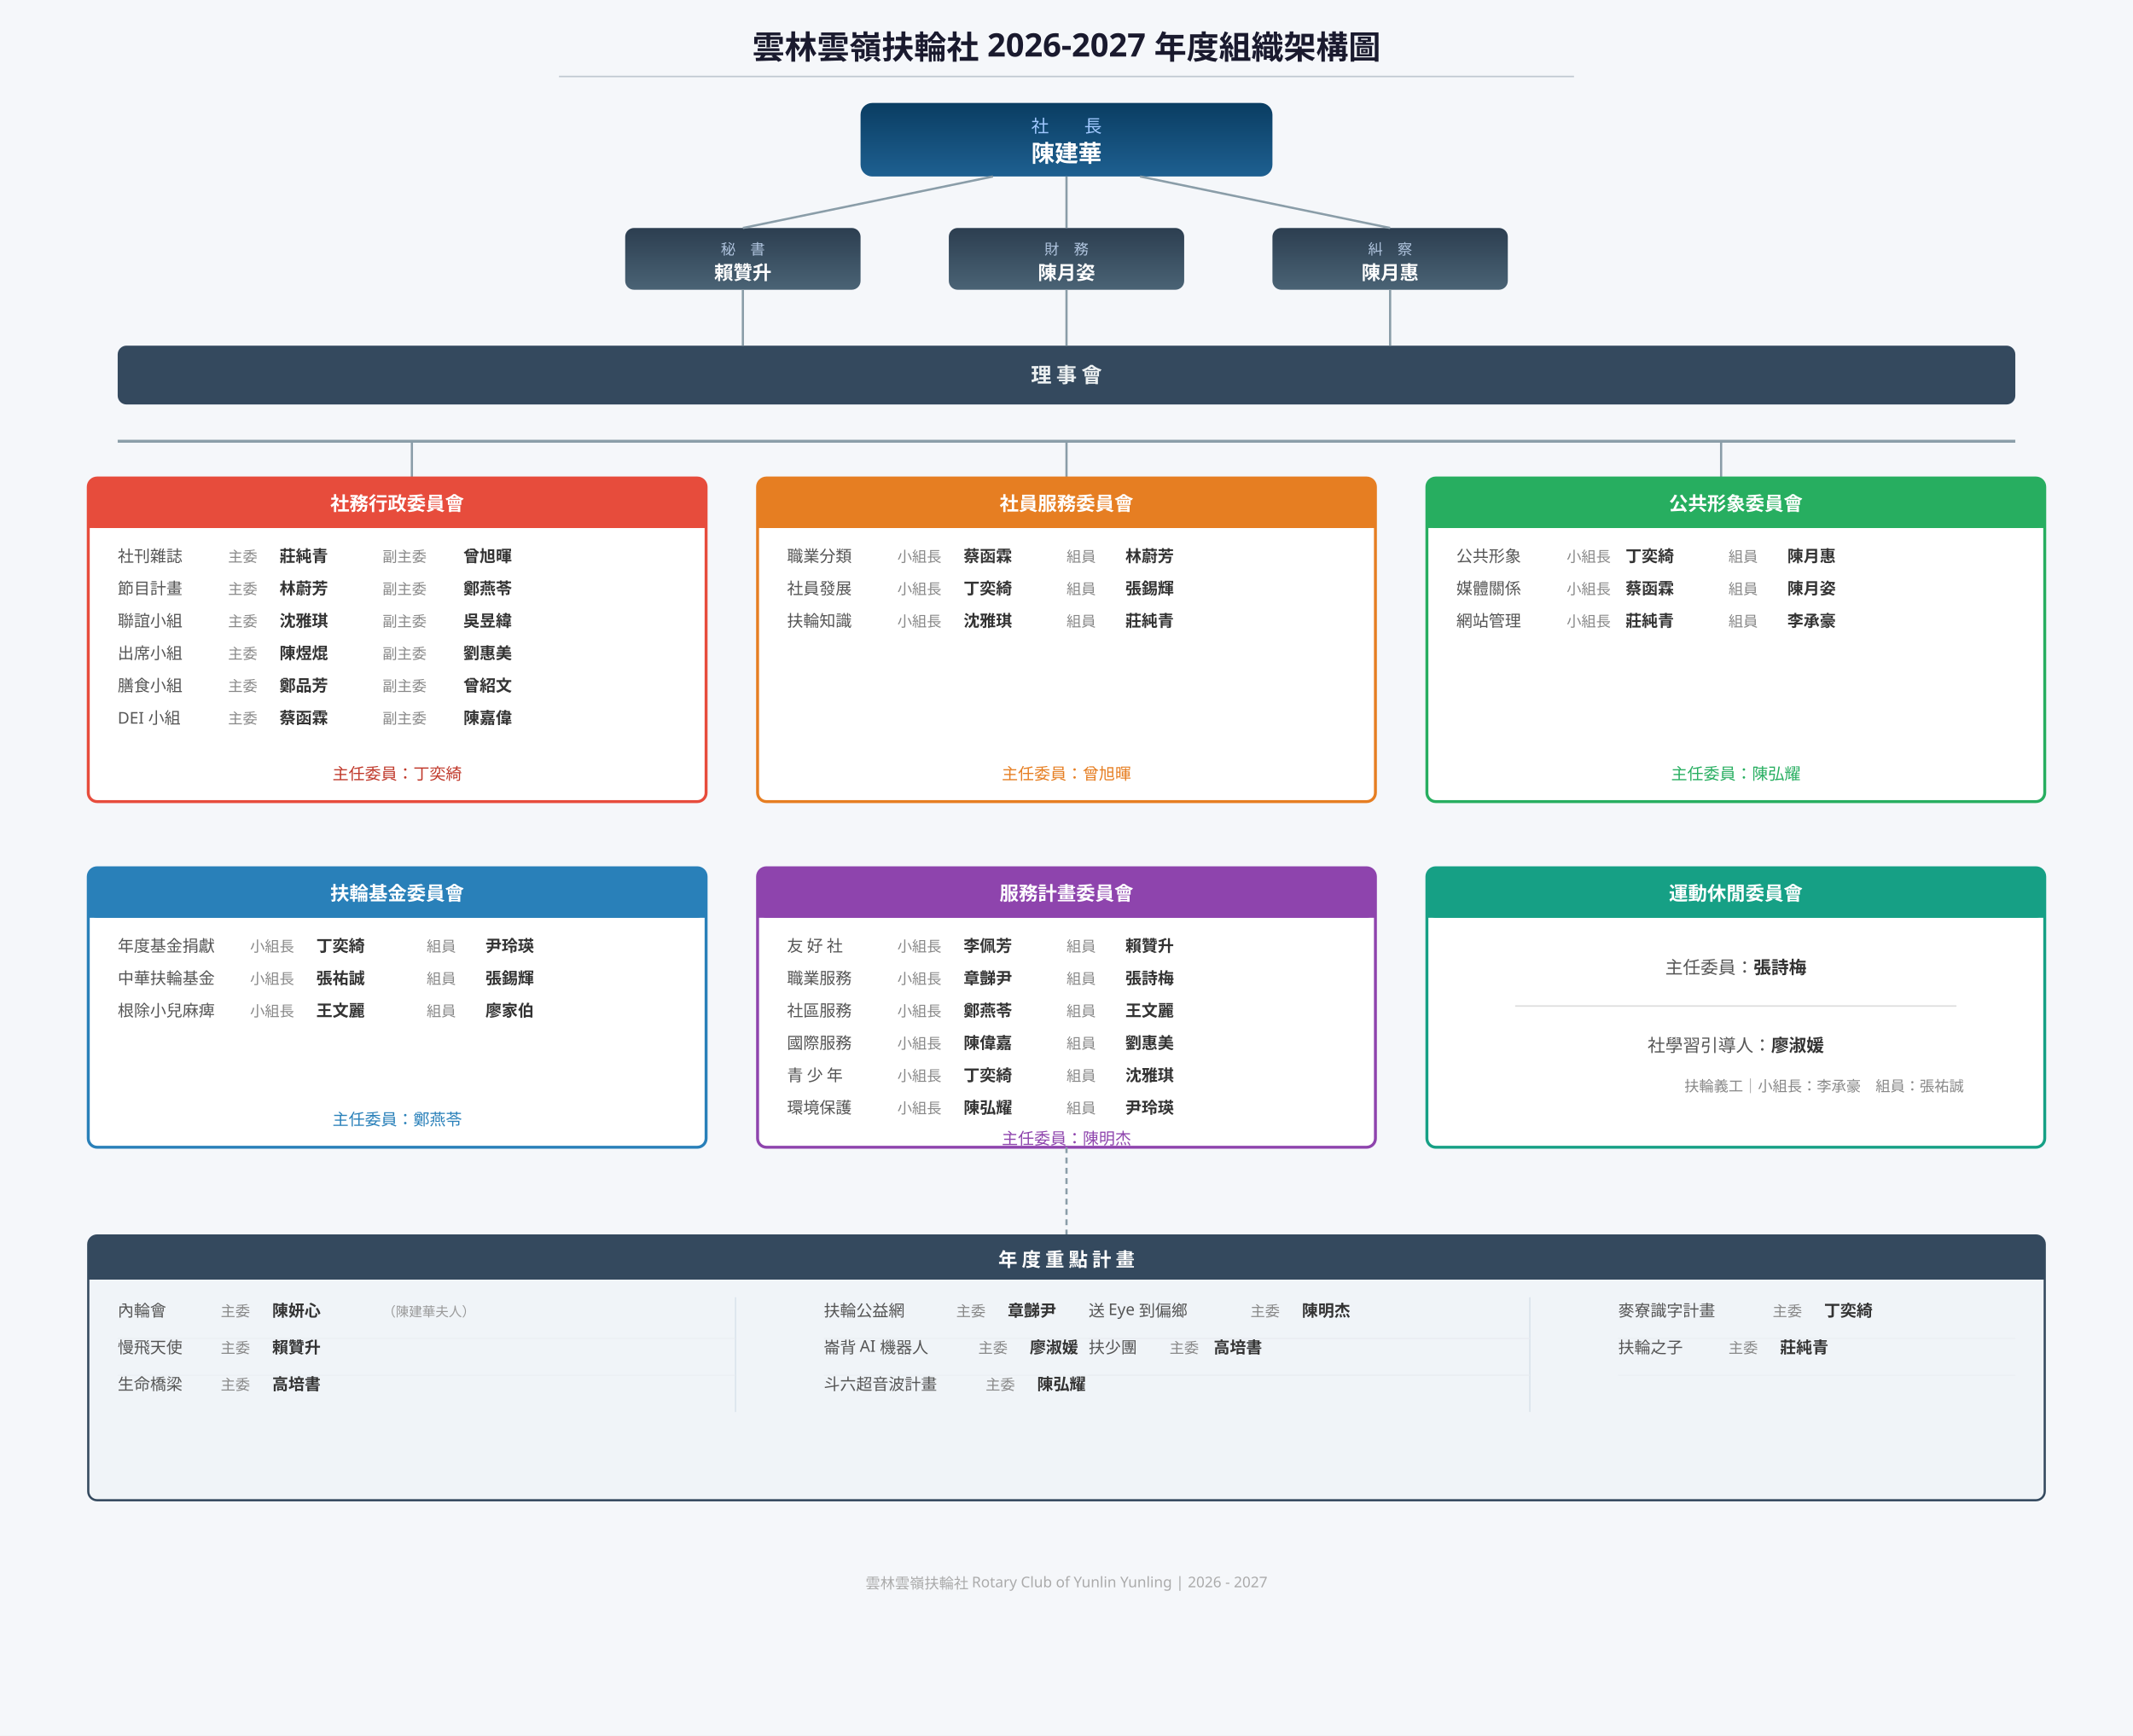
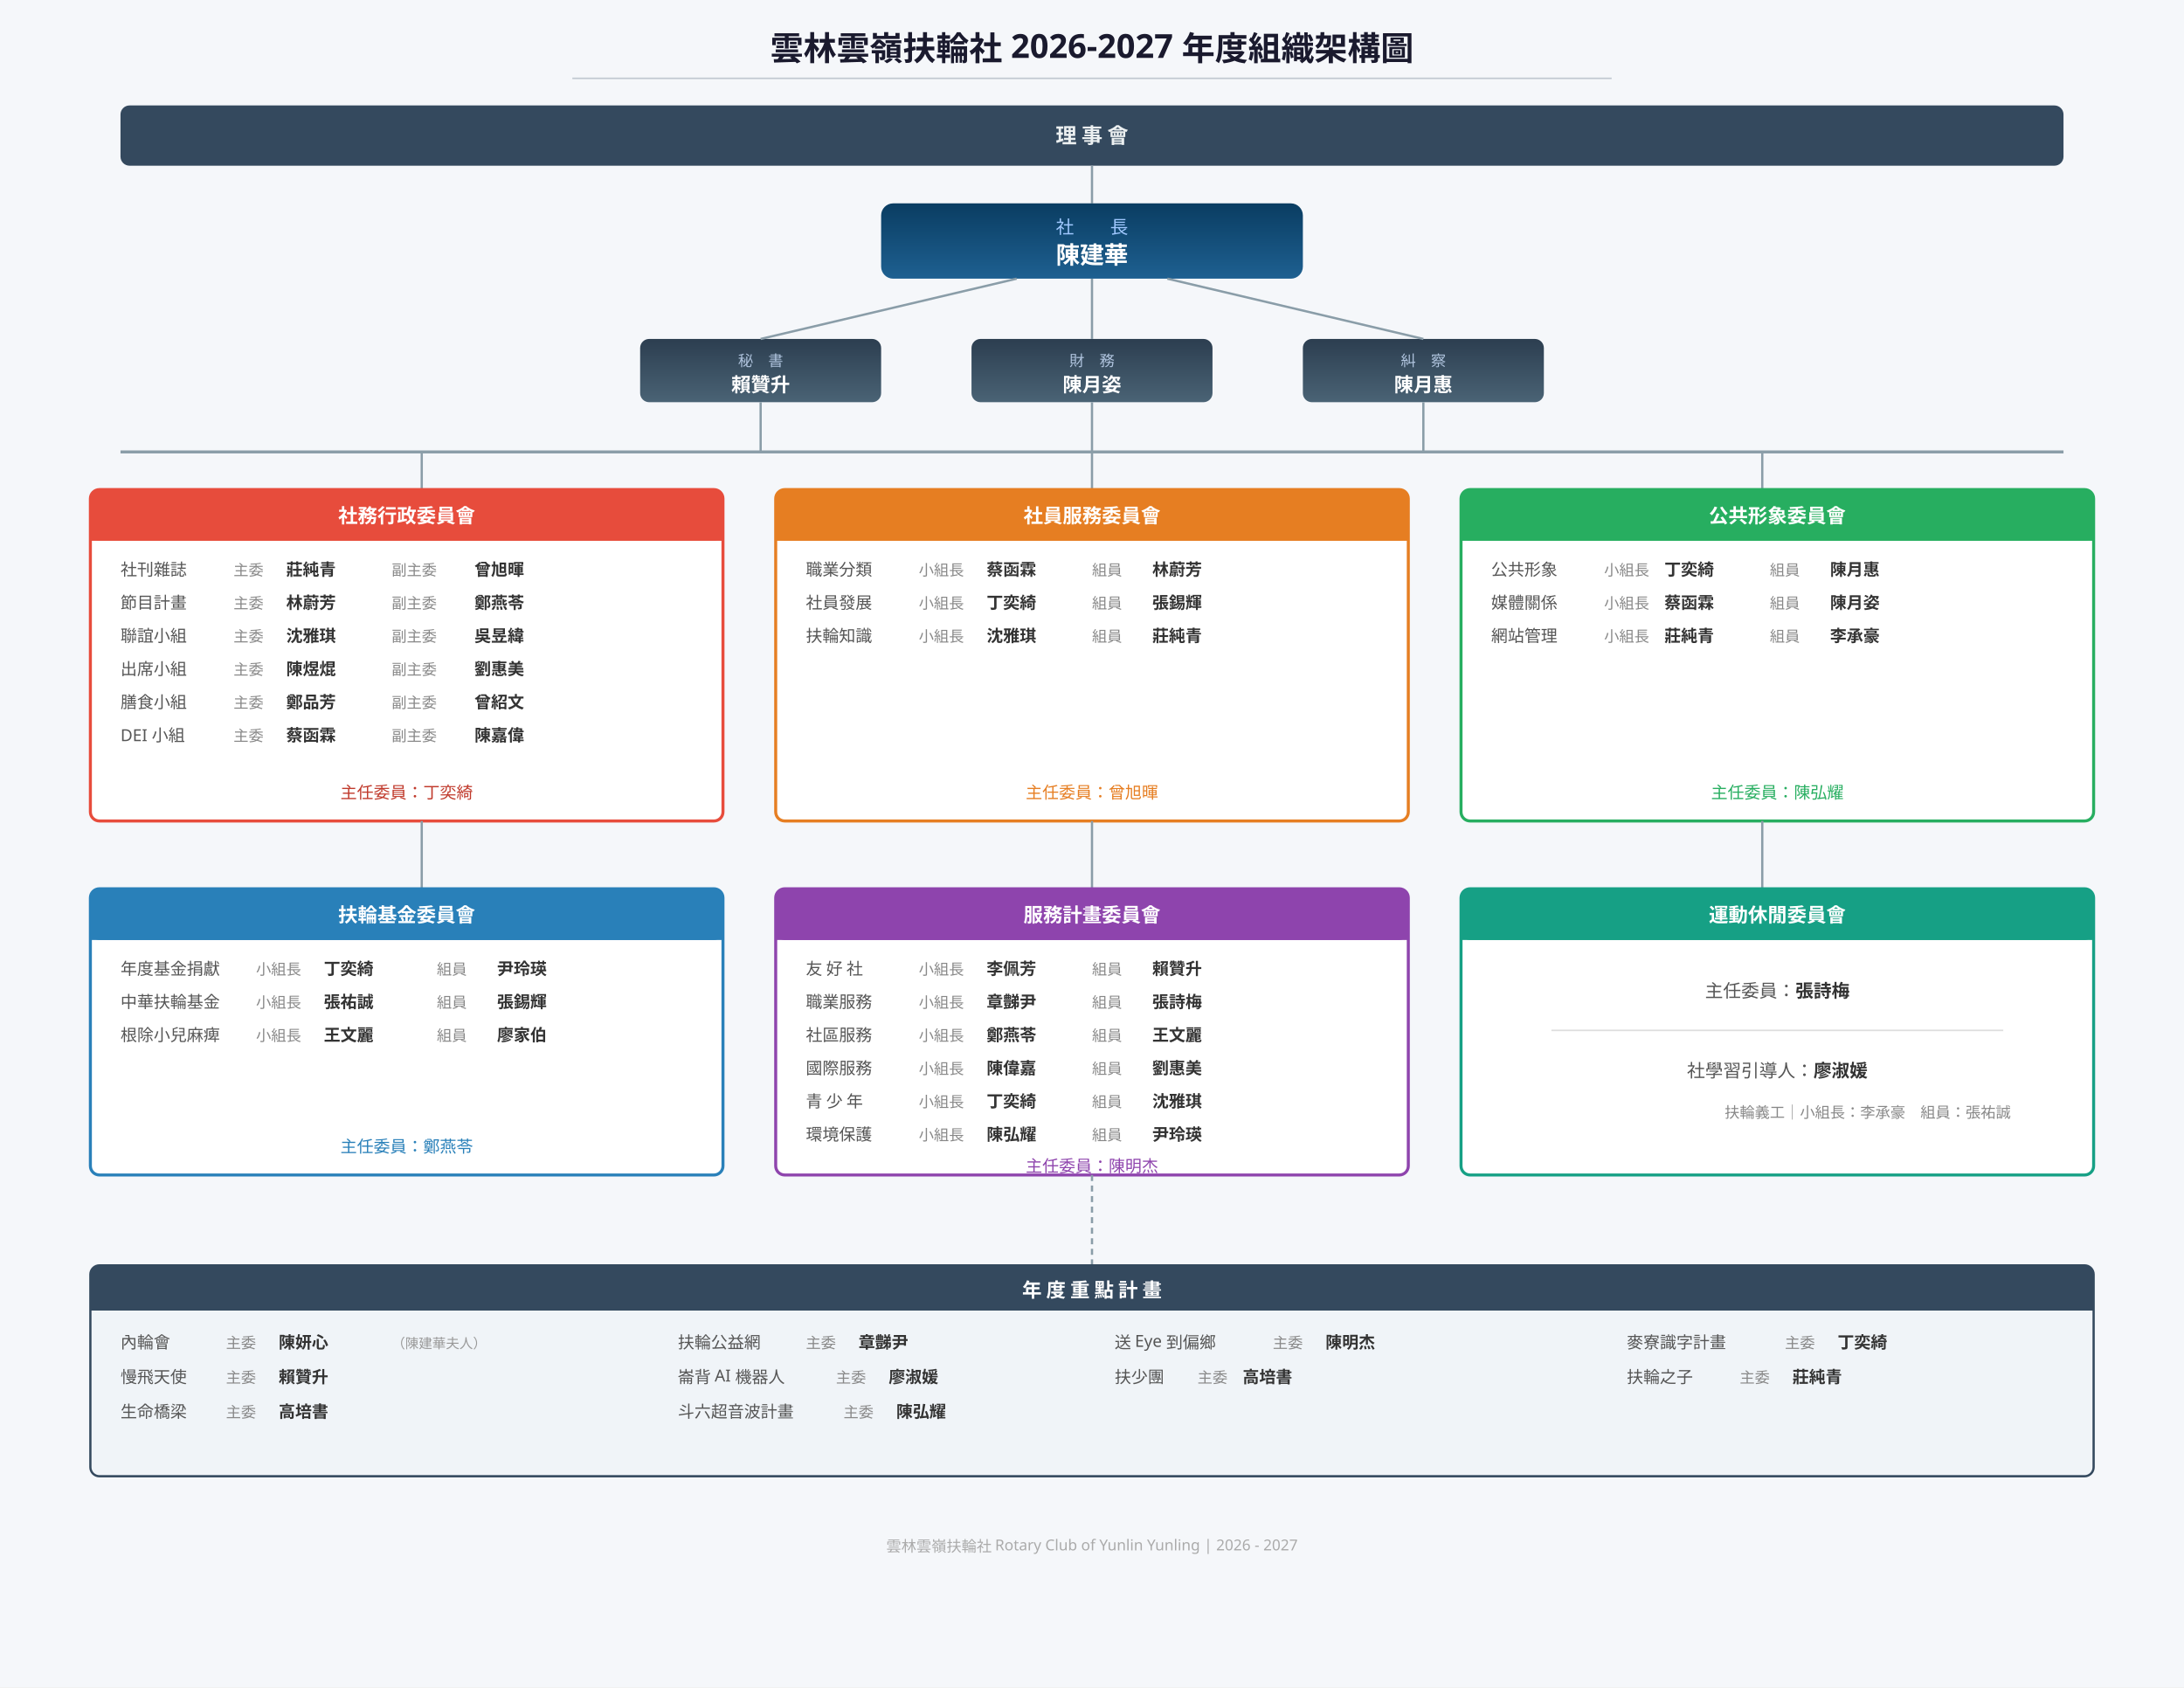
- <svg xmlns="http://www.w3.org/2000/svg" viewBox="0 0 1450 1180" width="1450" height="1180">
+ <svg xmlns="http://www.w3.org/2000/svg" viewBox="0 0 1450 1120" width="1450" height="1120">
  <defs>
    <linearGradient id="presGrad" x1="0" y1="0" x2="0" y2="1">
      <stop offset="0%" stop-color="#0a3d62" />
      <stop offset="100%" stop-color="#1e6091" />
    </linearGradient>
    <linearGradient id="offGrad" x1="0" y1="0" x2="0" y2="1">
      <stop offset="0%" stop-color="#2c3e50" />
      <stop offset="100%" stop-color="#4a6375" />
    </linearGradient>
  </defs>
  <style>
    text { font-family: "Microsoft JhengHei","PingFang TC",sans-serif; }
    .th { font-size: 13px; font-weight: bold; fill: #fff; }
    .g { font-size: 11px; fill: #555; }
    .n { font-size: 11px; font-weight: bold; fill: #333; }
    .r { font-size: 10px; fill: #888; }
  </style>
-   <rect width="1450" height="1180" fill="#f5f7fa" />
+   <rect width="1450" height="1120" fill="#f5f7fa" />
  <text x="725" y="40" text-anchor="middle" font-size="22" font-weight="bold" fill="#1a1a2e">雲林雲嶺扶輪社 2026-2027 年度組織架構圖</text>
  <line x1="380" y1="52" x2="1070" y2="52" stroke="#c0c8d0" stroke-width="1" />
-   <rect x="585" y="70" width="280" height="50" rx="8" fill="url(#presGrad)" />
-   <text x="725" y="90" text-anchor="middle" font-size="12" fill="#a0c8ff">社　　長</text>
-   <text x="725" y="110" text-anchor="middle" font-size="16" font-weight="bold" fill="#fff">陳建華</text>
-   <rect x="425" y="155" width="160" height="42" rx="6" fill="url(#offGrad)" />
-   <text x="505" y="173" text-anchor="middle" font-size="10" fill="#b0c4de">秘　書</text>
-   <text x="505" y="190" text-anchor="middle" font-size="13" font-weight="bold" fill="#fff">賴贊升</text>
-   <rect x="645" y="155" width="160" height="42" rx="6" fill="url(#offGrad)" />
-   <text x="725" y="173" text-anchor="middle" font-size="10" fill="#b0c4de">財　務</text>
-   <text x="725" y="190" text-anchor="middle" font-size="13" font-weight="bold" fill="#fff">陳月姿</text>
-   <rect x="865" y="155" width="160" height="42" rx="6" fill="url(#offGrad)" />
-   <text x="945" y="173" text-anchor="middle" font-size="10" fill="#b0c4de">糾　察</text>
-   <text x="945" y="190" text-anchor="middle" font-size="13" font-weight="bold" fill="#fff">陳月惠</text>
-   <line x1="675" y1="120" x2="505" y2="155" stroke="#8a9da8" stroke-width="1.5" />
-   <line x1="725" y1="120" x2="725" y2="155" stroke="#8a9da8" stroke-width="1.5" />
-   <line x1="775" y1="120" x2="945" y2="155" stroke="#8a9da8" stroke-width="1.5" />
-   <rect x="80" y="235" width="1290" height="40" rx="6" fill="#34495e" />
-   <text x="725" y="260" text-anchor="middle" font-size="14" font-weight="bold" fill="#ecf0f1">理 事 會</text>
-   <line x1="505" y1="197" x2="505" y2="235" stroke="#8a9da8" stroke-width="1.5" />
-   <line x1="725" y1="197" x2="725" y2="235" stroke="#8a9da8" stroke-width="1.5" />
-   <line x1="945" y1="197" x2="945" y2="235" stroke="#8a9da8" stroke-width="1.5" />
+   <rect x="80" y="70" width="1290" height="40" rx="6" fill="#34495e" />
+   <text x="725" y="95" text-anchor="middle" font-size="14" font-weight="bold" fill="#ecf0f1">理 事 會</text>
+   <line x1="725" y1="110" x2="725" y2="135" stroke="#8a9da8" stroke-width="1.5" />
+   <rect x="585" y="135" width="280" height="50" rx="8" fill="url(#presGrad)" />
+   <text x="725" y="155" text-anchor="middle" font-size="12" fill="#a0c8ff">社　　長</text>
+   <text x="725" y="175" text-anchor="middle" font-size="16" font-weight="bold" fill="#fff">陳建華</text>
+   <rect x="425" y="225" width="160" height="42" rx="6" fill="url(#offGrad)" />
+   <text x="505" y="243" text-anchor="middle" font-size="10" fill="#b0c4de">秘　書</text>
+   <text x="505" y="260" text-anchor="middle" font-size="13" font-weight="bold" fill="#fff">賴贊升</text>
+   <rect x="645" y="225" width="160" height="42" rx="6" fill="url(#offGrad)" />
+   <text x="725" y="243" text-anchor="middle" font-size="10" fill="#b0c4de">財　務</text>
+   <text x="725" y="260" text-anchor="middle" font-size="13" font-weight="bold" fill="#fff">陳月姿</text>
+   <rect x="865" y="225" width="160" height="42" rx="6" fill="url(#offGrad)" />
+   <text x="945" y="243" text-anchor="middle" font-size="10" fill="#b0c4de">糾　察</text>
+   <text x="945" y="260" text-anchor="middle" font-size="13" font-weight="bold" fill="#fff">陳月惠</text>
+   <line x1="675" y1="185" x2="505" y2="225" stroke="#8a9da8" stroke-width="1.5" />
+   <line x1="725" y1="185" x2="725" y2="225" stroke="#8a9da8" stroke-width="1.5" />
+   <line x1="775" y1="185" x2="945" y2="225" stroke="#8a9da8" stroke-width="1.5" />
  <line x1="80" y1="300" x2="1370" y2="300" stroke="#8a9da8" stroke-width="2" />
  <line x1="280" y1="300" x2="280" y2="325" stroke="#8a9da8" stroke-width="1.5" />
  <line x1="725" y1="300" x2="725" y2="325" stroke="#8a9da8" stroke-width="1.5" />
  <line x1="1170" y1="300" x2="1170" y2="325" stroke="#8a9da8" stroke-width="1.5" />
+   <line x1="505" y1="267" x2="505" y2="300" stroke="#8a9da8" stroke-width="1.5" />
+   <line x1="725" y1="267" x2="725" y2="300" stroke="#8a9da8" stroke-width="1.5" />
+   <line x1="945" y1="267" x2="945" y2="300" stroke="#8a9da8" stroke-width="1.5" />
  <rect x="60" y="325" width="420" height="220" rx="6" fill="#fff" stroke="#e74c3c" stroke-width="2" />
  <rect x="60" y="325" width="420" height="34" rx="6" fill="#e74c3c" />
  <rect x="60" y="353" width="420" height="6" fill="#e74c3c" />
  <text x="270" y="347" text-anchor="middle" class="th">社務行政委員會</text>
  <text x="80" y="382" class="g">社刊雜誌</text>
  <text x="155" y="382" class="r">主委</text>
  <text x="190" y="382" class="n">莊純青</text>
  <text x="260" y="382" class="r">副主委</text>
  <text x="315" y="382" class="n">曾旭暉</text>
  <text x="80" y="404" class="g">節目計畫</text>
  <text x="155" y="404" class="r">主委</text>
  <text x="190" y="404" class="n">林蔚芳</text>
  <text x="260" y="404" class="r">副主委</text>
  <text x="315" y="404" class="n">鄭燕苓</text>
  <text x="80" y="426" class="g">聯誼小組</text>
  <text x="155" y="426" class="r">主委</text>
  <text x="190" y="426" class="n">沈雅琪</text>
  <text x="260" y="426" class="r">副主委</text>
  <text x="315" y="426" class="n">吳昱緯</text>
  <text x="80" y="448" class="g">出席小組</text>
  <text x="155" y="448" class="r">主委</text>
  <text x="190" y="448" class="n">陳煜焜</text>
  <text x="260" y="448" class="r">副主委</text>
  <text x="315" y="448" class="n">劉惠美</text>
  <text x="80" y="470" class="g">膳食小組</text>
  <text x="155" y="470" class="r">主委</text>
  <text x="190" y="470" class="n">鄭品芳</text>
  <text x="260" y="470" class="r">副主委</text>
  <text x="315" y="470" class="n">曾紹文</text>
  <text x="80" y="492" class="g">DEI 小組</text>
  <text x="155" y="492" class="r">主委</text>
  <text x="190" y="492" class="n">蔡函霖</text>
  <text x="260" y="492" class="r">副主委</text>
  <text x="315" y="492" class="n">陳嘉偉</text>
  <text x="270" y="530" text-anchor="middle" font-size="11" fill="#c0392b">主任委員：丁奕綺</text>
  <rect x="515" y="325" width="420" height="220" rx="6" fill="#fff" stroke="#e67e22" stroke-width="2" />
  <rect x="515" y="325" width="420" height="34" rx="6" fill="#e67e22" />
  <rect x="515" y="353" width="420" height="6" fill="#e67e22" />
  <text x="725" y="347" text-anchor="middle" class="th">社員服務委員會</text>
  <text x="535" y="382" class="g">職業分類</text>
  <text x="610" y="382" class="r">小組長</text>
  <text x="655" y="382" class="n">蔡函霖</text>
  <text x="725" y="382" class="r">組員</text>
  <text x="765" y="382" class="n">林蔚芳</text>
  <text x="535" y="404" class="g">社員發展</text>
  <text x="610" y="404" class="r">小組長</text>
  <text x="655" y="404" class="n">丁奕綺</text>
  <text x="725" y="404" class="r">組員</text>
  <text x="765" y="404" class="n">張錫輝</text>
  <text x="535" y="426" class="g">扶輪知識</text>
  <text x="610" y="426" class="r">小組長</text>
  <text x="655" y="426" class="n">沈雅琪</text>
  <text x="725" y="426" class="r">組員</text>
  <text x="765" y="426" class="n">莊純青</text>
  <text x="725" y="530" text-anchor="middle" font-size="11" fill="#e67e22">主任委員：曾旭暉</text>
  <rect x="970" y="325" width="420" height="220" rx="6" fill="#fff" stroke="#27ae60" stroke-width="2" />
  <rect x="970" y="325" width="420" height="34" rx="6" fill="#27ae60" />
  <rect x="970" y="353" width="420" height="6" fill="#27ae60" />
  <text x="1180" y="347" text-anchor="middle" class="th">公共形象委員會</text>
  <text x="990" y="382" class="g">公共形象</text>
  <text x="1065" y="382" class="r">小組長</text>
  <text x="1105" y="382" class="n">丁奕綺</text>
  <text x="1175" y="382" class="r">組員</text>
  <text x="1215" y="382" class="n">陳月惠</text>
  <text x="990" y="404" class="g">媒體關係</text>
  <text x="1065" y="404" class="r">小組長</text>
  <text x="1105" y="404" class="n">蔡函霖</text>
  <text x="1175" y="404" class="r">組員</text>
  <text x="1215" y="404" class="n">陳月姿</text>
  <text x="990" y="426" class="g">網站管理</text>
  <text x="1065" y="426" class="r">小組長</text>
  <text x="1105" y="426" class="n">莊純青</text>
  <text x="1175" y="426" class="r">組員</text>
  <text x="1215" y="426" class="n">李承豪</text>
  <text x="1180" y="530" text-anchor="middle" font-size="11" fill="#27ae60">主任委員：陳弘耀</text>
+   <line x1="280" y1="545" x2="280" y2="590" stroke="#8a9da8" stroke-width="1.5" />
+   <line x1="725" y1="545" x2="725" y2="590" stroke="#8a9da8" stroke-width="1.5" />
+   <line x1="1170" y1="545" x2="1170" y2="590" stroke="#8a9da8" stroke-width="1.5" />
  <rect x="60" y="590" width="420" height="190" rx="6" fill="#fff" stroke="#2980b9" stroke-width="2" />
  <rect x="60" y="590" width="420" height="34" rx="6" fill="#2980b9" />
  <rect x="60" y="618" width="420" height="6" fill="#2980b9" />
  <text x="270" y="612" text-anchor="middle" class="th">扶輪基金委員會</text>
  <text x="80" y="647" class="g">年度基金捐獻</text>
  <text x="170" y="647" class="r">小組長</text>
  <text x="215" y="647" class="n">丁奕綺</text>
  <text x="290" y="647" class="r">組員</text>
  <text x="330" y="647" class="n">尹玲瑛</text>
  <text x="80" y="669" class="g">中華扶輪基金</text>
  <text x="170" y="669" class="r">小組長</text>
  <text x="215" y="669" class="n">張祐誠</text>
  <text x="290" y="669" class="r">組員</text>
  <text x="330" y="669" class="n">張錫輝</text>
  <text x="80" y="691" class="g">根除小兒麻痺</text>
  <text x="170" y="691" class="r">小組長</text>
  <text x="215" y="691" class="n">王文麗</text>
  <text x="290" y="691" class="r">組員</text>
  <text x="330" y="691" class="n">廖家伯</text>
  <text x="270" y="765" text-anchor="middle" font-size="11" fill="#2980b9">主任委員：鄭燕苓</text>
  <rect x="515" y="590" width="420" height="190" rx="6" fill="#fff" stroke="#8e44ad" stroke-width="2" />
  <rect x="515" y="590" width="420" height="34" rx="6" fill="#8e44ad" />
  <rect x="515" y="618" width="420" height="6" fill="#8e44ad" />
  <text x="725" y="612" text-anchor="middle" class="th">服務計畫委員會</text>
  <text x="535" y="647" class="g">友 好 社</text>
  <text x="610" y="647" class="r">小組長</text>
  <text x="655" y="647" class="n">李佩芳</text>
  <text x="725" y="647" class="r">組員</text>
  <text x="765" y="647" class="n">賴贊升</text>
  <text x="535" y="669" class="g">職業服務</text>
  <text x="610" y="669" class="r">小組長</text>
  <text x="655" y="669" class="n">章豑尹</text>
  <text x="725" y="669" class="r">組員</text>
  <text x="765" y="669" class="n">張詩梅</text>
  <text x="535" y="691" class="g">社區服務</text>
  <text x="610" y="691" class="r">小組長</text>
  <text x="655" y="691" class="n">鄭燕苓</text>
  <text x="725" y="691" class="r">組員</text>
  <text x="765" y="691" class="n">王文麗</text>
  <text x="535" y="713" class="g">國際服務</text>
  <text x="610" y="713" class="r">小組長</text>
  <text x="655" y="713" class="n">陳偉嘉</text>
  <text x="725" y="713" class="r">組員</text>
  <text x="765" y="713" class="n">劉惠美</text>
  <text x="535" y="735" class="g">青 少 年</text>
  <text x="610" y="735" class="r">小組長</text>
  <text x="655" y="735" class="n">丁奕綺</text>
  <text x="725" y="735" class="r">組員</text>
  <text x="765" y="735" class="n">沈雅琪</text>
  <text x="535" y="757" class="g">環境保護</text>
  <text x="610" y="757" class="r">小組長</text>
  <text x="655" y="757" class="n">陳弘耀</text>
  <text x="725" y="757" class="r">組員</text>
  <text x="765" y="757" class="n">尹玲瑛</text>
  <text x="725" y="778" text-anchor="middle" font-size="11" fill="#8e44ad">主任委員：陳明杰</text>
  <rect x="970" y="590" width="420" height="190" rx="6" fill="#fff" stroke="#16a085" stroke-width="2" />
  <rect x="970" y="590" width="420" height="34" rx="6" fill="#16a085" />
  <rect x="970" y="618" width="420" height="6" fill="#16a085" />
  <text x="1180" y="612" text-anchor="middle" class="th">運動休閒委員會</text>
  <text x="1180" y="662" text-anchor="middle" font-size="12" fill="#555">主任委員：<tspan font-weight="bold" fill="#333">張詩梅</tspan>
  </text>
  <line x1="1030" y1="684" x2="1330" y2="684" stroke="#ddd" stroke-width="1" />
  <text x="1180" y="715" text-anchor="middle" font-size="12" fill="#555">社學習引導人：<tspan font-weight="bold" fill="#333">廖淑媛</tspan>
  </text>
  <text x="1145" y="742" font-size="10" fill="#888">扶輪義工｜小組長：李承豪　組員：張祐誠</text>
  <line x1="725" y1="780" x2="725" y2="840" stroke="#8a9da8" stroke-width="1.5" stroke-dasharray="4,3" />
-   <rect x="60" y="840" width="1330" height="180" rx="6" fill="#f0f4f8" stroke="#34495e" stroke-width="1.5" />
+   <rect x="60" y="840" width="1330" height="140" rx="6" fill="#f0f4f8" stroke="#34495e" stroke-width="1.5" />
  <rect x="60" y="840" width="1330" height="30" rx="6" fill="#34495e" />
  <rect x="60" y="864" width="1330" height="6" fill="#34495e" />
  <text x="725" y="861" text-anchor="middle" font-size="13" font-weight="bold" fill="#fff">年 度 重 點 計 畫</text>
  <text x="80" y="895" class="g">內輪會</text>
  <text x="150" y="895" class="r">主委</text>
  <text x="185" y="895" class="n">陳妍心</text>
  <text x="260" y="895" font-size="9" fill="#999">（陳建華夫人）</text>
-   <text x="560" y="895" class="g">扶輪公益網</text>
-   <text x="650" y="895" class="r">主委</text>
-   <text x="685" y="895" class="n">章豑尹</text>
+   <text x="450" y="895" class="g">扶輪公益網</text>
+   <text x="535" y="895" class="r">主委</text>
+   <text x="570" y="895" class="n">章豑尹</text>
  <text x="740" y="895" class="g">送 Eye 到偏鄉</text>
-   <text x="850" y="895" class="r">主委</text>
-   <text x="885" y="895" class="n">陳明杰</text>
-   <text x="1100" y="895" class="g">麥寮識字計畫</text>
-   <text x="1205" y="895" class="r">主委</text>
-   <text x="1240" y="895" class="n">丁奕綺</text>
-   <text x="80" y="920" class="g">慢飛天使</text>
-   <text x="150" y="920" class="r">主委</text>
-   <text x="185" y="920" class="n">賴贊升</text>
-   <text x="560" y="920" class="g">崙背 AI 機器人</text>
-   <text x="665" y="920" class="r">主委</text>
-   <text x="700" y="920" class="n">廖淑媛</text>
-   <text x="740" y="920" class="g">扶少團</text>
-   <text x="795" y="920" class="r">主委</text>
-   <text x="825" y="920" class="n">高培書</text>
-   <text x="1100" y="920" class="g">扶輪之子</text>
-   <text x="1175" y="920" class="r">主委</text>
-   <text x="1210" y="920" class="n">莊純青</text>
-   <text x="80" y="945" class="g">生命橋梁</text>
-   <text x="150" y="945" class="r">主委</text>
-   <text x="185" y="945" class="n">高培書</text>
-   <text x="560" y="945" class="g">斗六超音波計畫</text>
-   <text x="670" y="945" class="r">主委</text>
-   <text x="705" y="945" class="n">陳弘耀</text>
-   <line x1="500" y1="882" x2="500" y2="960" stroke="#dce4ec" stroke-width="1" />
-   <line x1="1040" y1="882" x2="1040" y2="960" stroke="#dce4ec" stroke-width="1" />
-   <line x1="80" y1="910" x2="500" y2="910" stroke="#e8ecf0" stroke-width="0.5" />
-   <line x1="80" y1="935" x2="500" y2="935" stroke="#e8ecf0" stroke-width="0.5" />
-   <line x1="560" y1="910" x2="1040" y2="910" stroke="#e8ecf0" stroke-width="0.5" />
-   <line x1="560" y1="935" x2="1040" y2="935" stroke="#e8ecf0" stroke-width="0.5" />
-   <line x1="740" y1="910" x2="1040" y2="910" stroke="#e8ecf0" stroke-width="0.5" />
-   <line x1="740" y1="935" x2="1040" y2="935" stroke="#e8ecf0" stroke-width="0.5" />
-   <line x1="1100" y1="910" x2="1370" y2="910" stroke="#e8ecf0" stroke-width="0.5" />
-   <line x1="1100" y1="935" x2="1370" y2="935" stroke="#e8ecf0" stroke-width="0.5" />
-   <text x="725" y="1080" text-anchor="middle" font-size="10" fill="#aaa">雲林雲嶺扶輪社  Rotary Club of Yunlin Yunling  |  2026 - 2027</text>
+   <text x="845" y="895" class="r">主委</text>
+   <text x="880" y="895" class="n">陳明杰</text>
+   <text x="1080" y="895" class="g">麥寮識字計畫</text>
+   <text x="1185" y="895" class="r">主委</text>
+   <text x="1220" y="895" class="n">丁奕綺</text>
+   <text x="80" y="918" class="g">慢飛天使</text>
+   <text x="150" y="918" class="r">主委</text>
+   <text x="185" y="918" class="n">賴贊升</text>
+   <text x="450" y="918" class="g">崙背 AI 機器人</text>
+   <text x="555" y="918" class="r">主委</text>
+   <text x="590" y="918" class="n">廖淑媛</text>
+   <text x="740" y="918" class="g">扶少團</text>
+   <text x="795" y="918" class="r">主委</text>
+   <text x="825" y="918" class="n">高培書</text>
+   <text x="1080" y="918" class="g">扶輪之子</text>
+   <text x="1155" y="918" class="r">主委</text>
+   <text x="1190" y="918" class="n">莊純青</text>
+   <text x="80" y="941" class="g">生命橋梁</text>
+   <text x="150" y="941" class="r">主委</text>
+   <text x="185" y="941" class="n">高培書</text>
+   <text x="450" y="941" class="g">斗六超音波計畫</text>
+   <text x="560" y="941" class="r">主委</text>
+   <text x="595" y="941" class="n">陳弘耀</text>
+   <text x="725" y="1030" text-anchor="middle" font-size="10" fill="#aaa">雲林雲嶺扶輪社  Rotary Club of Yunlin Yunling  |  2026 - 2027</text>
</svg>
